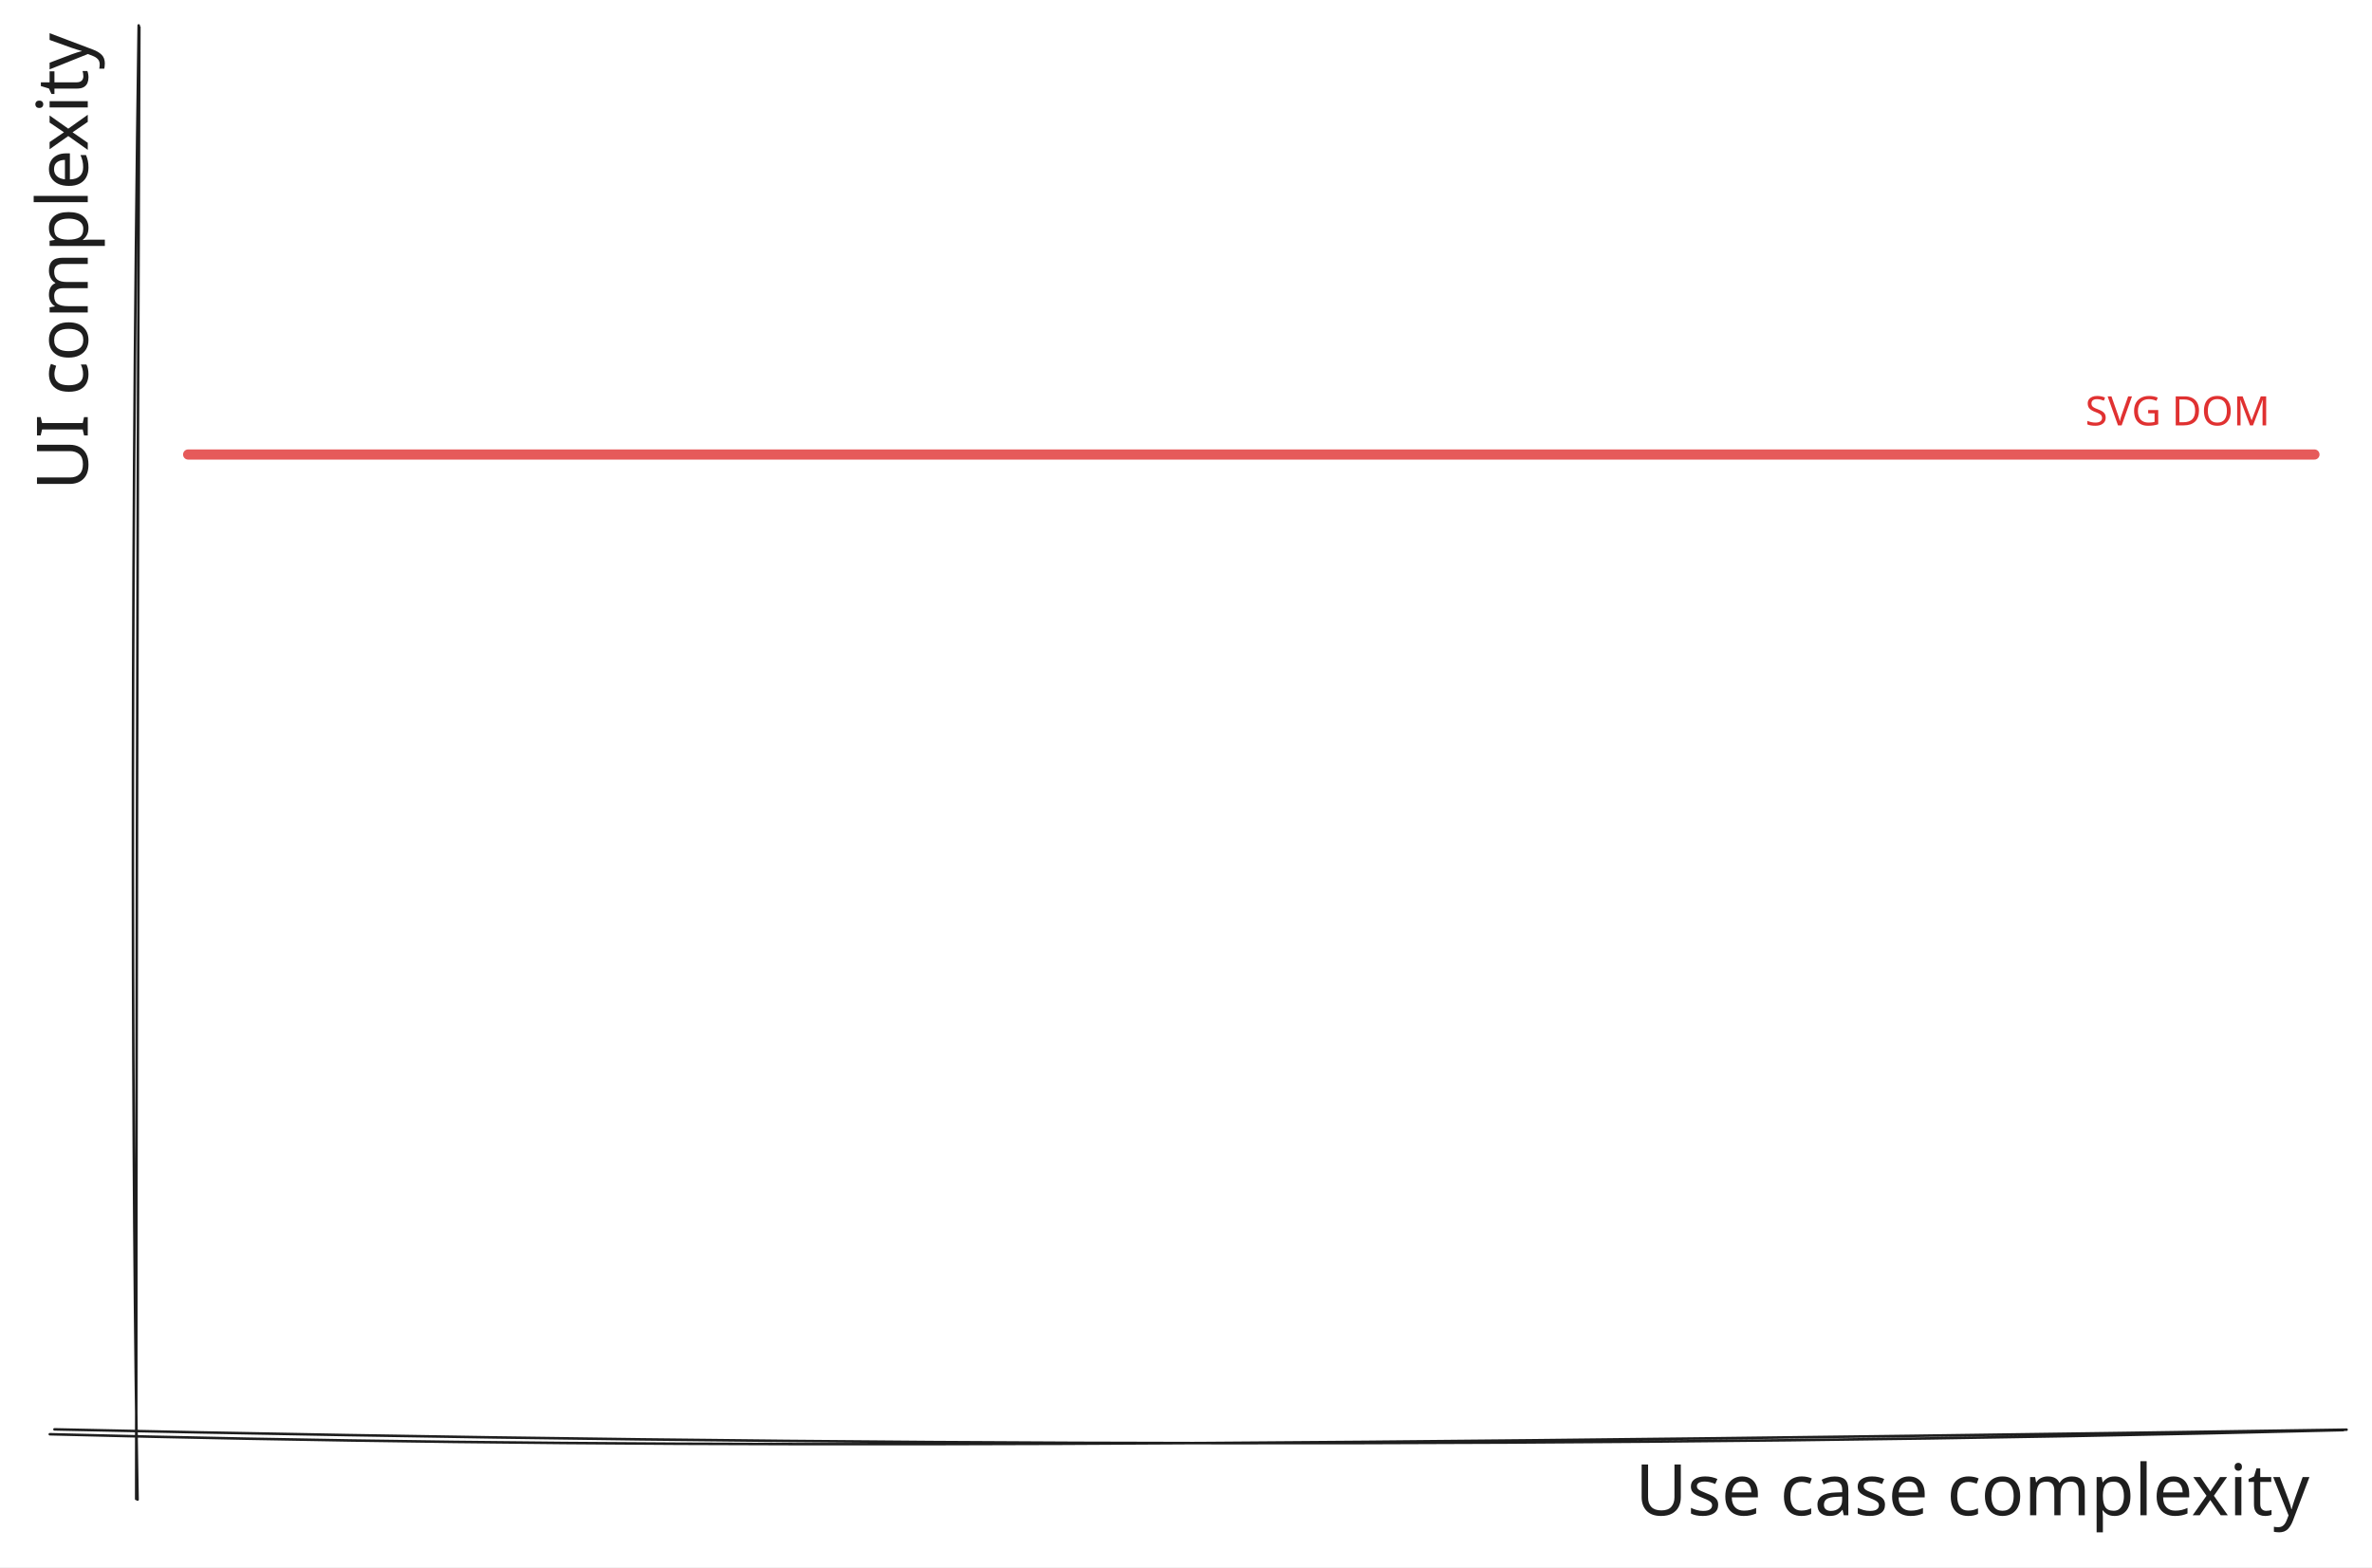
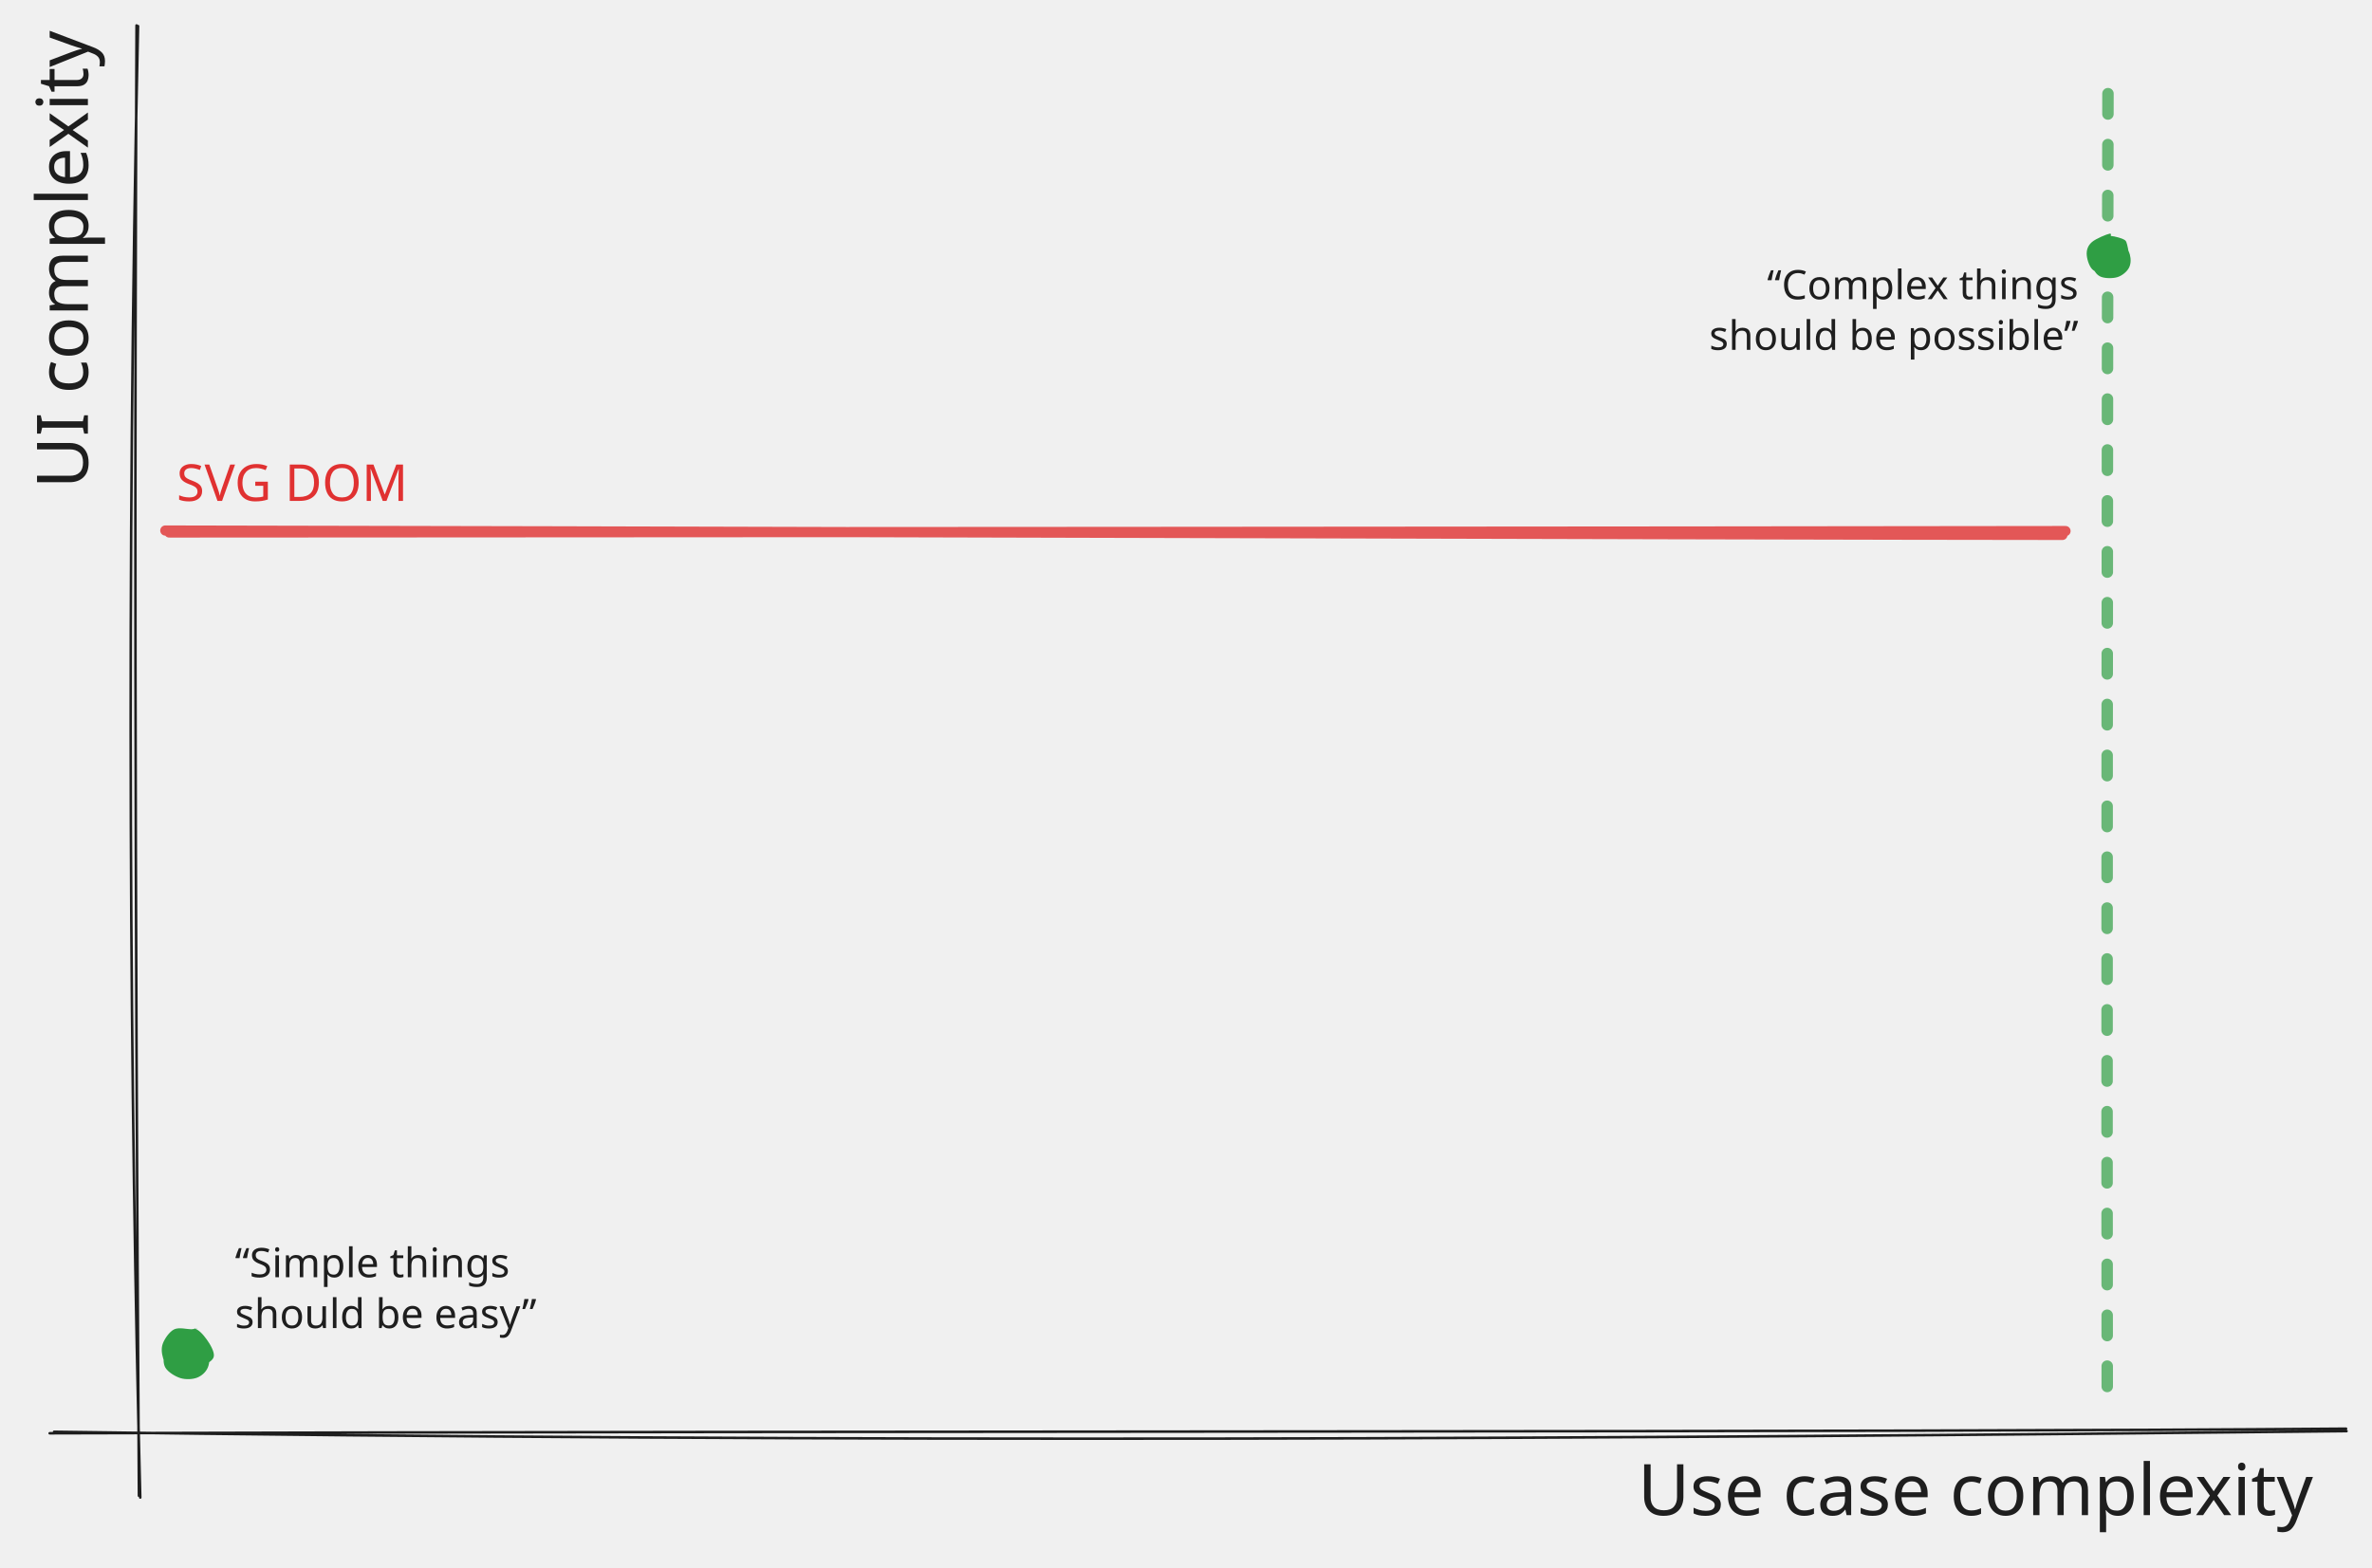
- <svg xmlns="http://www.w3.org/2000/svg" version="1.1" viewBox="0 0 933.269 616.786" width="1866.537" height="1233.571">
+ <svg xmlns="http://www.w3.org/2000/svg" version="1.1" viewBox="0 0 931.833 615.82" width="1863.665" height="1231.64">
  <defs>
    <style class="style-fonts">
      @font-face {
        font-family: "Virgil";
-         src: url("../css/fonts/Virgil.woff2");
+         src: url("https://excalidraw.com/Virgil.woff2");
      }
      @font-face {
        font-family: "Cascadia";
        src: url("https://excalidraw.com/Cascadia.woff2");
      }
      @font-face {
        font-family: "Assistant";
        src: url("https://app.excalidraw.com//dist/excalidraw-assets/Assistant-Regular.woff2");
      }
    </style>
  </defs>
-   <rect x="0" y="0" width="933.269" height="616.786" fill="#ffffff" />
  <g stroke-linecap="round">
-     <g transform="translate(54.12829 11.44202) rotate(0 -0.5649486 288.6347)">
-       <path d="M0.44 -1.44 C-2.95 231.92, -2.07 461.1, 0 578.71 M0.7 -0.75 C-0.18 217.68, -0.52 435.73, -0.54 578.47" stroke="#1e1e1e" stroke-width="1" fill="none" />
+     <g transform="translate(54.12829 10.47647) rotate(0 -0.9115638 288.7403)">
+       <path d="M0.1 -0.23 C-4.67 215.08, -2.95 426.78, 0.97 577.96 M-0.49 -0.48 C-1.19 159.8, -1.21 318.96, 0.45 577.25" stroke="#1e1e1e" stroke-width="1" fill="none" />
    </g>
  </g>
  <mask />
  <g stroke-linecap="round">
-     <g transform="translate(20.96758 562.8544) rotate(0 450.4651 2.577248)">
-       <path d="M-1.37 1.58 C205.07 6.91, 411.11 7.24, 902.3 -0.22 M0.46 -0.34 C308.2 6.44, 615.63 7.26, 901.02 -0.04" stroke="#1e1e1e" stroke-width="1" fill="none" />
+     <g transform="translate(20.96758 561.8889) rotate(0 449.7069 1.457299)">
+       <path d="M-1.45 1.3 C356.05 0.25, 712.53 1.02, 900.67 -0.51 M0.29 0.71 C308.94 5.07, 617.78 3.58, 900.86 0.46" stroke="#1e1e1e" stroke-width="1" fill="none" />
    </g>
  </g>
  <mask />
-   <g transform="translate(632.2835 571.7856) rotate(0 138.1799 17.5)">
+   <g transform="translate(632.2835 570.82) rotate(0 138.1799 17.5)">
    <text x="276.36" y="24.528" font-family="Virgil, Segoe UI Emoji" font-size="28px" fill="#1e1e1e" text-anchor="end" style="white-space: pre;" direction="ltr" dominant-baseline="alphabetic">Use case complexity</text>
  </g>
-   <g transform="translate(-64.42396 87.48175) rotate(270 91.92396 17.5)">
+   <g transform="translate(-64.42396 86.5162) rotate(270 91.92396 17.5)">
    <text x="183.848" y="24.528" font-family="Virgil, Segoe UI Emoji" font-size="28px" fill="#1e1e1e" text-anchor="end" style="white-space: pre;" direction="ltr" dominant-baseline="alphabetic">UI complexity</text>
  </g>
+   <g stroke-linecap="round" transform="translate(64.51971 522.6984) rotate(0 9.240845 9.240845)">
+     <path d="M8.79 -0.39 C10.72 -0.49, 13.43 1.06, 14.89 2.36 C16.36 3.67, 17.19 5.4, 17.57 7.44 C17.95 9.48, 17.93 12.73, 17.15 14.59 C16.38 16.46, 14.72 17.92, 12.92 18.63 C11.12 19.33, 8.41 19.44, 6.33 18.8 C4.26 18.15, 1.51 16.45, 0.48 14.75 C-0.56 13.04, -0.32 10.53, 0.13 8.56 C0.58 6.6, 1.31 4.38, 3.17 2.94 C5.03 1.5, 9.73 0.28, 11.29 -0.07 C12.85 -0.41, 12.65 0.6, 12.51 0.87 M11.51 -0.81 C13.58 -0.37, 15.39 1.83, 16.72 3.67 C18.05 5.51, 19.76 8.46, 19.49 10.24 C19.22 12.02, 16.74 12.99, 15.11 14.35 C13.47 15.7, 11.68 17.92, 9.67 18.38 C7.66 18.85, 4.71 18.35, 3.03 17.13 C1.34 15.9, 0.17 13.04, -0.43 11.05 C-1.02 9.06, -1.25 7.07, -0.53 5.17 C0.19 3.27, 2.03 0.58, 3.89 -0.34 C5.75 -1.27, 9.13 -0.35, 10.64 -0.38 C12.16 -0.42, 12.64 -0.96, 12.97 -0.56" stroke="none" stroke-width="0" fill="#2f9e44" />
+     <path d="M7.17 0.48 C9.08 0.23, 12.9 0.61, 14.86 1.65 C16.82 2.7, 18.59 4.99, 18.94 6.76 C19.3 8.53, 17.76 10.64, 16.99 12.27 C16.22 13.9, 15.92 15.38, 14.33 16.54 C12.74 17.7, 9.58 19.43, 7.47 19.24 C5.36 19.06, 3.08 17, 1.68 15.43 C0.28 13.86, -0.96 11.87, -0.92 9.81 C-0.88 7.74, 0.33 4.61, 1.93 3.04 C3.53 1.47, 7.41 0.75, 8.68 0.38 C9.96 0.01, 9.48 0.62, 9.6 0.84 M12.25 0.81 C14.25 1.32, 17.96 3.49, 18.97 5.61 C19.98 7.74, 19.16 11.7, 18.32 13.55 C17.49 15.4, 15.86 15.82, 13.95 16.72 C12.04 17.63, 8.83 19.24, 6.86 18.98 C4.89 18.71, 3.51 16.63, 2.14 15.15 C0.76 13.67, -1.23 12.25, -1.38 10.08 C-1.53 7.92, -0.41 3.72, 1.24 2.17 C2.9 0.61, 6.31 1.1, 8.55 0.75 C10.79 0.4, 14.05 -0.09, 14.67 0.04 C15.29 0.18, 12.69 1.23, 12.26 1.54" stroke="transparent" stroke-width="1" fill="none" />
+   </g>
+   <g transform="translate(92.2962 487.8472) rotate(0 64.49945 20)">
+     <text x="0" y="14.016" font-family="Virgil, Segoe UI Emoji" font-size="16px" fill="#1e1e1e" text-anchor="start" style="white-space: pre;" direction="ltr" dominant-baseline="alphabetic">“Simple things </text>
+     <text x="0" y="34.016" font-family="Virgil, Segoe UI Emoji" font-size="16px" fill="#1e1e1e" text-anchor="start" style="white-space: pre;" direction="ltr" dominant-baseline="alphabetic">should be easy”</text>
+   </g>
  <g stroke-linecap="round">
-     <g stroke-opacity="0.8" fill-opacity="0.8" transform="translate(74.02489 178.8697) rotate(0 418.2986 0)">
-       <path d="M0 0 C139.43 0, 697.16 0, 836.6 0 M0 0 C139.43 0, 697.16 0, 836.6 0" stroke="#e03131" stroke-width="4" fill="none" />
+     <g stroke-opacity="0.7" fill-opacity="0.7" transform="translate(828.4715 36.28099) rotate(0 -0.5422365 260.212)">
+       <path d="M-0.36 0.52 C-0.63 87, -0.84 433.19, -0.64 519.9" stroke="#2f9e44" stroke-width="4.5" fill="none" stroke-dasharray="8 12" />
    </g>
  </g>
  <mask />
-   <g transform="translate(820.4657 153.3875) rotate(0 42.108 10)">
-     <text x="0" y="14.016" font-family="Virgil, Segoe UI Emoji" font-size="16px" fill="#e03131" text-anchor="start" style="white-space: pre;" direction="ltr" dominant-baseline="alphabetic">SVG DOM</text>
+   <g stroke-linecap="round" transform="translate(821.0982 92.63861) rotate(0 7.949707 7.949707)">
+     <path d="M7.78 0.29 C9.32 0.25, 11.01 0.62, 12.32 1.81 C13.62 3, 15.13 5.62, 15.62 7.43 C16.1 9.24, 16.02 11.21, 15.21 12.68 C14.41 14.15, 12.59 15.66, 10.78 16.24 C8.98 16.82, 6.01 16.77, 4.4 16.18 C2.78 15.59, 1.8 14.19, 1.08 12.71 C0.37 11.22, -0.3 9.09, 0.1 7.25 C0.51 5.41, 2.01 2.86, 3.51 1.69 C5.01 0.53, 8.14 0.41, 9.09 0.26 C10.05 0.12, 9.25 0.87, 9.25 0.82 M6.18 0 C7.92 -0.22, 11.24 0.59, 12.64 1.18 C14.03 1.77, 14.15 2.02, 14.55 3.53 C14.95 5.05, 15.62 8.38, 15.06 10.27 C14.51 12.17, 12.72 14.09, 11.24 14.91 C9.76 15.72, 7.91 15.46, 6.16 15.15 C4.41 14.85, 2 14.43, 0.75 13.08 C-0.5 11.73, -1.35 8.83, -1.35 7.06 C-1.35 5.29, -0.77 3.77, 0.74 2.45 C2.25 1.14, 6.56 -0.63, 7.69 -0.83 C8.82 -1.04, 7.71 0.99, 7.53 1.22" stroke="none" stroke-width="0" fill="#2f9e44" />
+     <path d="M6.43 0.72 C8.2 0.17, 10.66 0.61, 11.94 1.16 C13.22 1.7, 13.37 2.72, 14.1 4.01 C14.83 5.29, 16.52 7.02, 16.29 8.88 C16.07 10.74, 14.28 13.94, 12.77 15.16 C11.26 16.39, 9.08 16.35, 7.23 16.24 C5.38 16.13, 2.92 15.75, 1.68 14.52 C0.43 13.29, -0.15 10.59, -0.24 8.85 C-0.33 7.11, -0.02 5.42, 1.11 4.07 C2.24 2.72, 5.29 1.25, 6.53 0.72 C7.77 0.2, 8.34 0.94, 8.57 0.91 M12.77 0.71 C14.53 1.66, 15.16 4.79, 15.59 6.34 C16.02 7.88, 16.1 8.49, 15.36 9.97 C14.62 11.45, 12.59 14.3, 11.15 15.24 C9.7 16.17, 8.43 15.8, 6.69 15.57 C4.95 15.34, 1.94 15.3, 0.71 13.86 C-0.53 12.42, -1.07 8.63, -0.72 6.93 C-0.36 5.23, 1.51 4.97, 2.85 3.67 C4.19 2.37, 6.04 -0.44, 7.3 -0.86 C8.55 -1.27, 9.84 0.86, 10.37 1.18 C10.89 1.5, 10.46 0.76, 10.44 1.05" stroke="transparent" stroke-width="1" fill="none" />
+   </g>
+   <g transform="translate(663.7039 103.6216) rotate(0 76.40556 19.89662)">
+     <text x="152.811" y="13.944" font-family="Virgil, Segoe UI Emoji" font-size="15.917px" fill="#1e1e1e" text-anchor="end" style="white-space: pre;" direction="ltr" dominant-baseline="alphabetic">“Complex things </text>
+     <text x="152.811" y="33.84" font-family="Virgil, Segoe UI Emoji" font-size="15.917px" fill="#1e1e1e" text-anchor="end" style="white-space: pre;" direction="ltr" dominant-baseline="alphabetic">should be possible”</text>
+   </g>
+   <g stroke-linecap="round">
+     <g stroke-opacity="0.8" fill-opacity="0.8" transform="translate(66.68059 208.7248) rotate(0 371.505 0.5999316)">
+       <path d="M-0.19 0.51 C124.12 0.46, 620.33 0.17, 744.75 -0.05 M-1.74 -0.26 C122.46 -0.13, 618.89 1.4, 743.53 1.46" stroke="#e03131" stroke-width="4" fill="none" />
+     </g>
+   </g>
+   <mask />
+   <g transform="translate(69.35875 179.2966) rotate(0 48.87857 12.5)">
+     <text x="0" y="17.52" font-family="Virgil, Segoe UI Emoji" font-size="20px" fill="#e03131" text-anchor="start" style="white-space: pre;" direction="ltr" dominant-baseline="alphabetic">SVG DOM</text>
  </g>
</svg>
